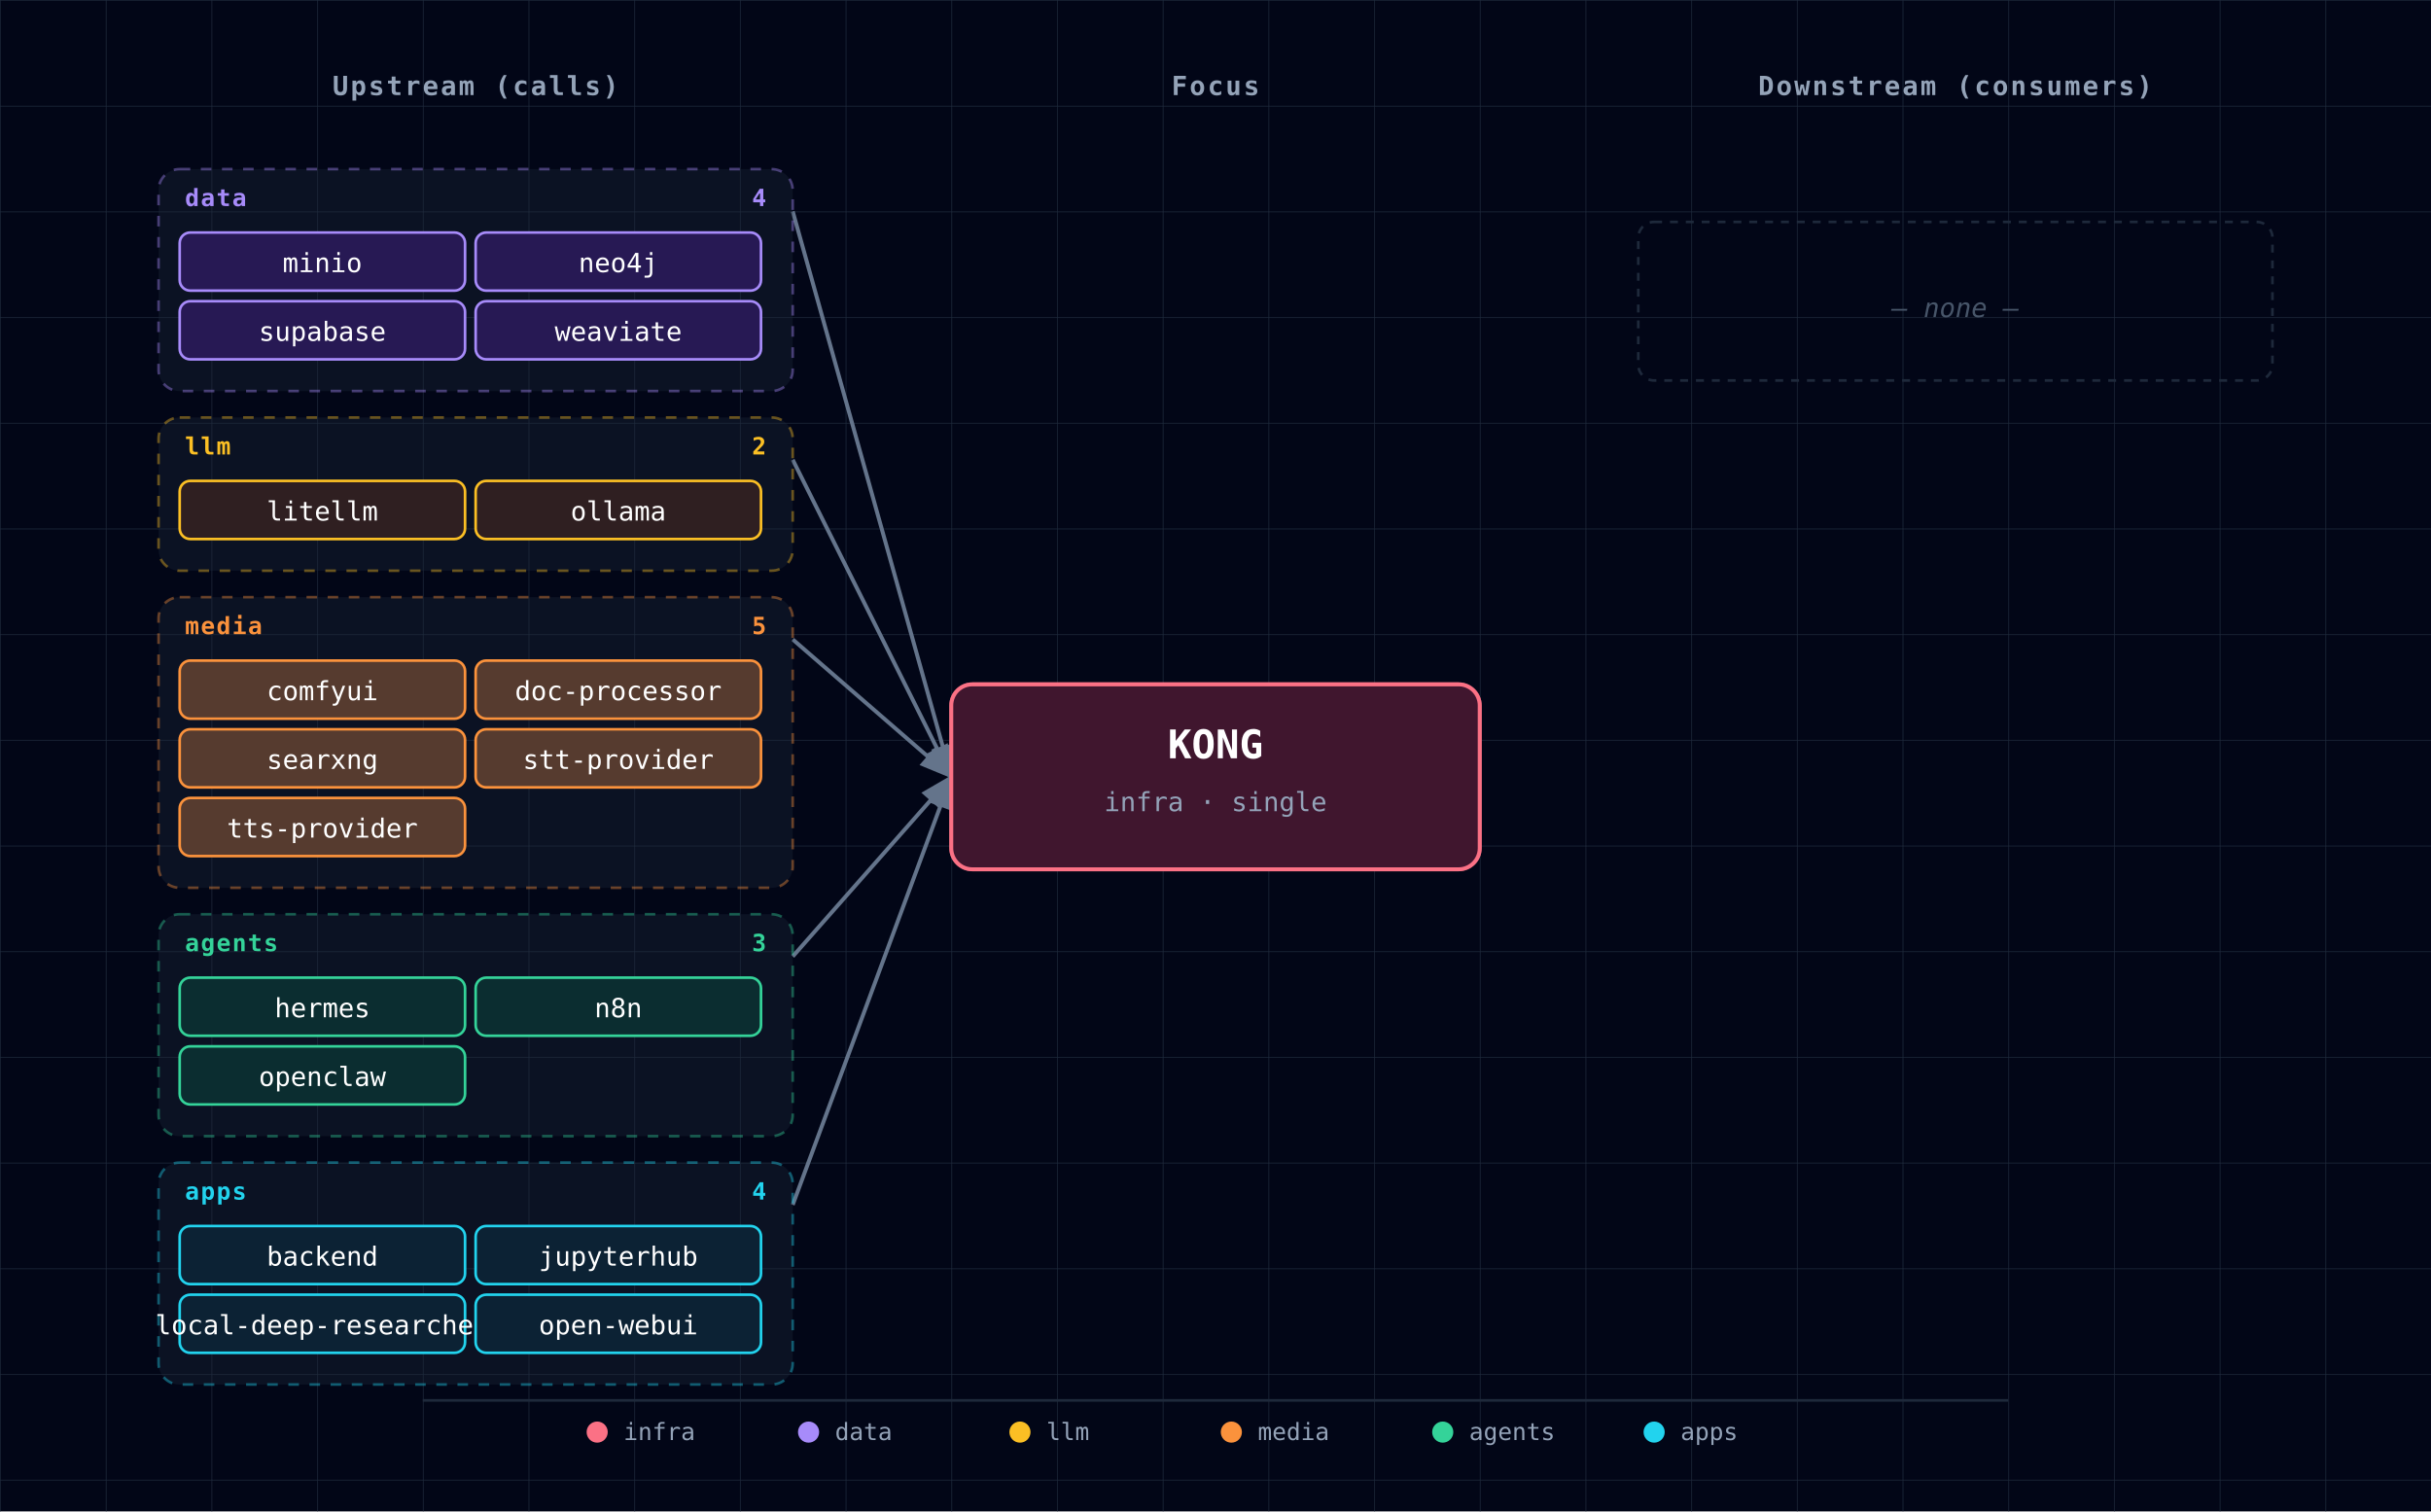
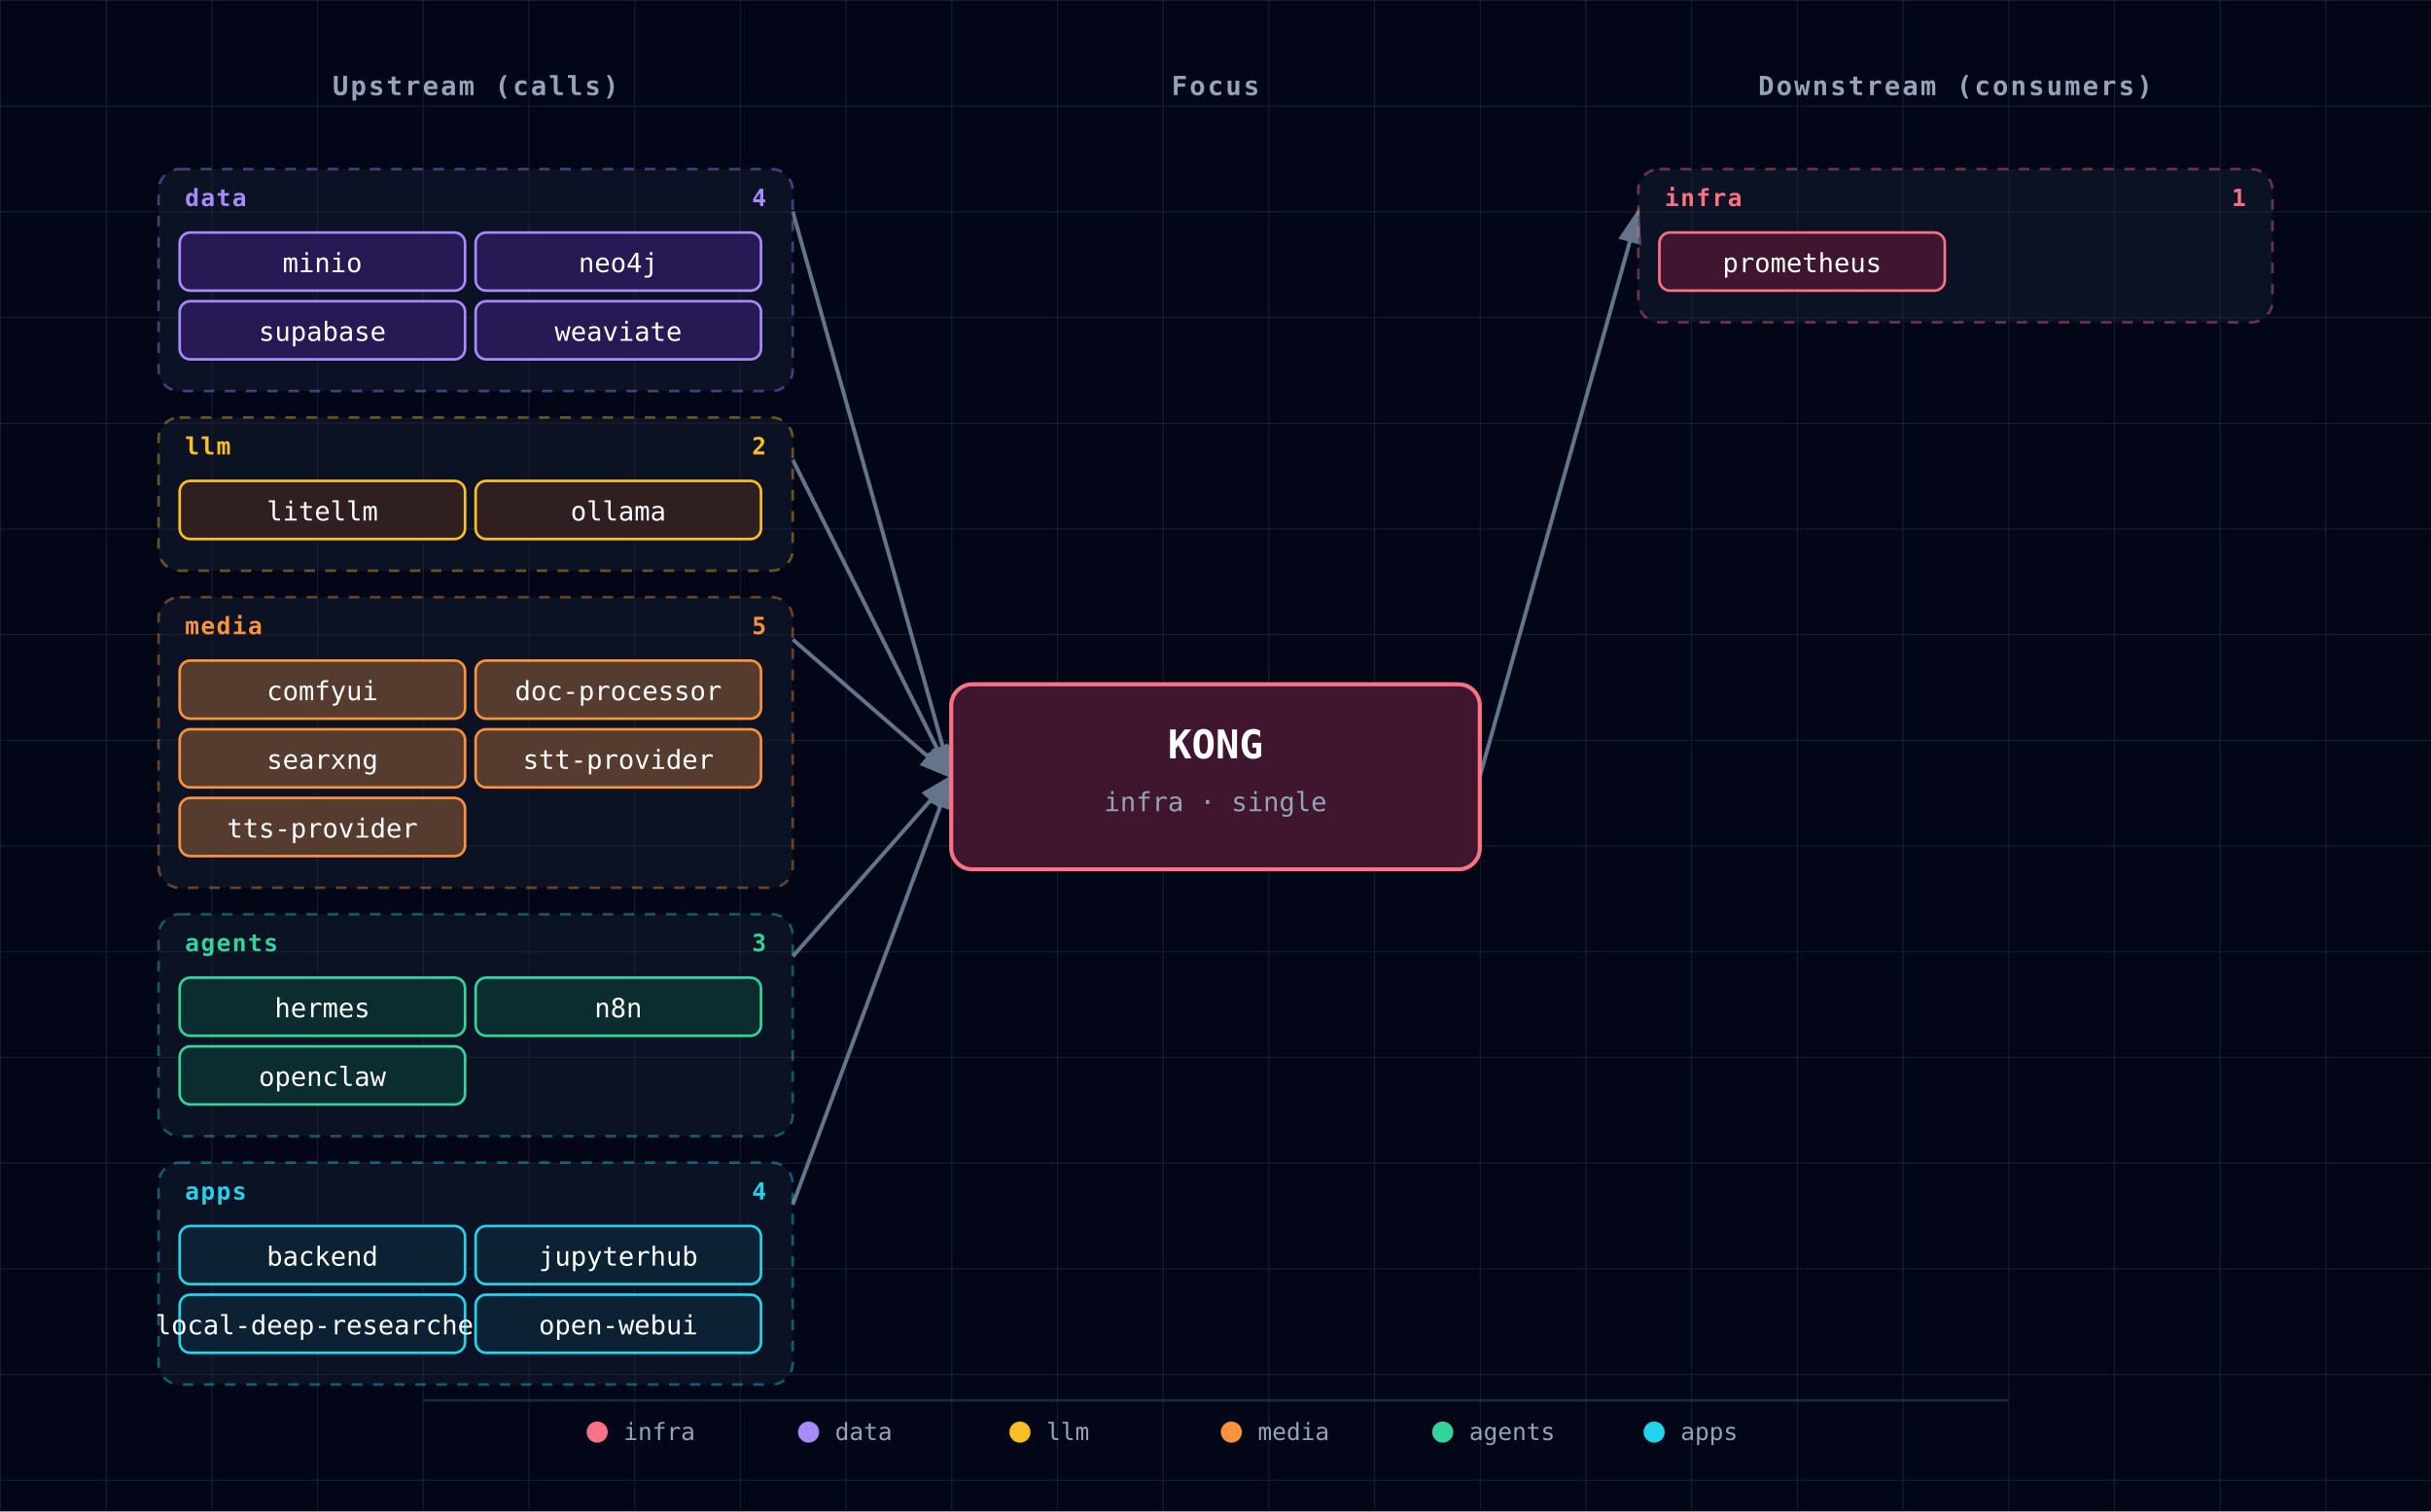
<svg xmlns="http://www.w3.org/2000/svg" viewBox="0 0 920 572" font-family="'JetBrains Mono', 'Fira Code', Menlo, Consolas, monospace">
  <defs>
    <pattern id="grid" width="40" height="40" patternUnits="userSpaceOnUse">
      <path d="M 40 0 L 0 0 0 40" fill="none" stroke="#1e293b" stroke-width="0.5" />
    </pattern>
    <marker id="arrowhead" markerWidth="9" markerHeight="6" refX="8" refY="3" orient="auto">
      <polygon points="0 0, 9 3, 0 6" fill="#64748b" />
    </marker>
    <filter id="focus-glow" x="-50%" y="-50%" width="200%" height="200%">
      <feGaussianBlur in="SourceAlpha" stdDeviation="6" />
      <feFlood flood-color="#fb7185" flood-opacity="0.6" />
      <feComposite in2="SourceAlpha" operator="in" />
      <feMerge>
        <feMergeNode />
        <feMergeNode in="SourceGraphic" />
      </feMerge>
    </filter>
  </defs>
  <rect width="920" height="572" fill="#020617" />
  <rect width="920" height="572" fill="url(#grid)" />
  <text x="180" y="36" fill="#94a3b8" font-size="10" font-weight="600" text-anchor="middle" letter-spacing="0.08em">Upstream (calls)</text>
  <text x="460" y="36" fill="#94a3b8" font-size="10" font-weight="600" text-anchor="middle" letter-spacing="0.08em">Focus</text>
  <text x="740" y="36" fill="#94a3b8" font-size="10" font-weight="600" text-anchor="middle" letter-spacing="0.08em">Downstream (consumers)</text>
  <line x1="300" y1="80" x2="360" y2="294" stroke="#64748b" stroke-width="1.5" marker-end="url(#arrowhead)" />
  <line x1="300" y1="174" x2="360" y2="294" stroke="#64748b" stroke-width="1.5" marker-end="url(#arrowhead)" />
  <line x1="300" y1="242" x2="360" y2="294" stroke="#64748b" stroke-width="1.5" marker-end="url(#arrowhead)" />
  <line x1="300" y1="362" x2="360" y2="294" stroke="#64748b" stroke-width="1.5" marker-end="url(#arrowhead)" />
  <line x1="300" y1="456" x2="360" y2="294" stroke="#64748b" stroke-width="1.5" marker-end="url(#arrowhead)" />
+   <line x1="560" y1="294" x2="620" y2="80" stroke="#64748b" stroke-width="1.5" marker-end="url(#arrowhead)" />
  <g>
    <g class="cluster">
      <rect x="60" y="64" width="240" height="84" rx="8" fill="rgba(30,41,59,0.35)" stroke="#a78bfa" stroke-width="1" stroke-dasharray="4,4" stroke-opacity="0.4" />
      <text x="70" y="78" fill="#a78bfa" font-size="9" font-weight="700" text-anchor="start" style="letter-spacing:0.06em;text-transform:uppercase;">data</text>
      <text x="290" y="78" fill="#a78bfa" font-size="9" font-weight="600" text-anchor="end">4</text>
    </g>
    <g>
      <rect x="68" y="88" width="108" height="22" rx="4" fill="#0f172a" />
      <rect x="68" y="88" width="108" height="22" rx="4" fill="rgba(76, 29, 149, 0.4)" stroke="#a78bfa" stroke-width="1" />
      <text x="122" y="103" fill="white" font-size="10" text-anchor="middle">minio</text>
    </g>
    <g>
      <rect x="180" y="88" width="108" height="22" rx="4" fill="#0f172a" />
      <rect x="180" y="88" width="108" height="22" rx="4" fill="rgba(76, 29, 149, 0.4)" stroke="#a78bfa" stroke-width="1" />
      <text x="234" y="103" fill="white" font-size="10" text-anchor="middle">neo4j</text>
    </g>
    <g>
      <rect x="68" y="114" width="108" height="22" rx="4" fill="#0f172a" />
      <rect x="68" y="114" width="108" height="22" rx="4" fill="rgba(76, 29, 149, 0.4)" stroke="#a78bfa" stroke-width="1" />
      <text x="122" y="129" fill="white" font-size="10" text-anchor="middle">supabase</text>
    </g>
    <g>
      <rect x="180" y="114" width="108" height="22" rx="4" fill="#0f172a" />
      <rect x="180" y="114" width="108" height="22" rx="4" fill="rgba(76, 29, 149, 0.4)" stroke="#a78bfa" stroke-width="1" />
      <text x="234" y="129" fill="white" font-size="10" text-anchor="middle">weaviate</text>
    </g>
    <g class="cluster">
      <rect x="60" y="158" width="240" height="58" rx="8" fill="rgba(30,41,59,0.35)" stroke="#fbbf24" stroke-width="1" stroke-dasharray="4,4" stroke-opacity="0.4" />
      <text x="70" y="172" fill="#fbbf24" font-size="9" font-weight="700" text-anchor="start" style="letter-spacing:0.06em;text-transform:uppercase;">llm</text>
      <text x="290" y="172" fill="#fbbf24" font-size="9" font-weight="600" text-anchor="end">2</text>
    </g>
    <g>
      <rect x="68" y="182" width="108" height="22" rx="4" fill="#0f172a" />
      <rect x="68" y="182" width="108" height="22" rx="4" fill="rgba(120, 53, 15, 0.3)" stroke="#fbbf24" stroke-width="1" />
      <text x="122" y="197" fill="white" font-size="10" text-anchor="middle">litellm</text>
    </g>
    <g>
      <rect x="180" y="182" width="108" height="22" rx="4" fill="#0f172a" />
      <rect x="180" y="182" width="108" height="22" rx="4" fill="rgba(120, 53, 15, 0.3)" stroke="#fbbf24" stroke-width="1" />
      <text x="234" y="197" fill="white" font-size="10" text-anchor="middle">ollama</text>
    </g>
    <g class="cluster">
      <rect x="60" y="226" width="240" height="110" rx="8" fill="rgba(30,41,59,0.35)" stroke="#fb923c" stroke-width="1" stroke-dasharray="4,4" stroke-opacity="0.4" />
      <text x="70" y="240" fill="#fb923c" font-size="9" font-weight="700" text-anchor="start" style="letter-spacing:0.06em;text-transform:uppercase;">media</text>
      <text x="290" y="240" fill="#fb923c" font-size="9" font-weight="600" text-anchor="end">5</text>
    </g>
    <g>
      <rect x="68" y="250" width="108" height="22" rx="4" fill="#0f172a" />
      <rect x="68" y="250" width="108" height="22" rx="4" fill="rgba(251, 146, 60, 0.3)" stroke="#fb923c" stroke-width="1" />
      <text x="122" y="265" fill="white" font-size="10" text-anchor="middle">comfyui</text>
    </g>
    <g>
      <rect x="180" y="250" width="108" height="22" rx="4" fill="#0f172a" />
      <rect x="180" y="250" width="108" height="22" rx="4" fill="rgba(251, 146, 60, 0.3)" stroke="#fb923c" stroke-width="1" />
      <text x="234" y="265" fill="white" font-size="10" text-anchor="middle">doc-processor</text>
    </g>
    <g>
      <rect x="68" y="276" width="108" height="22" rx="4" fill="#0f172a" />
      <rect x="68" y="276" width="108" height="22" rx="4" fill="rgba(251, 146, 60, 0.3)" stroke="#fb923c" stroke-width="1" />
      <text x="122" y="291" fill="white" font-size="10" text-anchor="middle">searxng</text>
    </g>
    <g>
      <rect x="180" y="276" width="108" height="22" rx="4" fill="#0f172a" />
      <rect x="180" y="276" width="108" height="22" rx="4" fill="rgba(251, 146, 60, 0.3)" stroke="#fb923c" stroke-width="1" />
      <text x="234" y="291" fill="white" font-size="10" text-anchor="middle">stt-provider</text>
    </g>
    <g>
      <rect x="68" y="302" width="108" height="22" rx="4" fill="#0f172a" />
      <rect x="68" y="302" width="108" height="22" rx="4" fill="rgba(251, 146, 60, 0.3)" stroke="#fb923c" stroke-width="1" />
      <text x="122" y="317" fill="white" font-size="10" text-anchor="middle">tts-provider</text>
    </g>
    <g class="cluster">
      <rect x="60" y="346" width="240" height="84" rx="8" fill="rgba(30,41,59,0.35)" stroke="#34d399" stroke-width="1" stroke-dasharray="4,4" stroke-opacity="0.4" />
      <text x="70" y="360" fill="#34d399" font-size="9" font-weight="700" text-anchor="start" style="letter-spacing:0.06em;text-transform:uppercase;">agents</text>
      <text x="290" y="360" fill="#34d399" font-size="9" font-weight="600" text-anchor="end">3</text>
    </g>
    <g>
      <rect x="68" y="370" width="108" height="22" rx="4" fill="#0f172a" />
      <rect x="68" y="370" width="108" height="22" rx="4" fill="rgba(6, 78, 59, 0.4)" stroke="#34d399" stroke-width="1" />
      <text x="122" y="385" fill="white" font-size="10" text-anchor="middle">hermes</text>
    </g>
    <g>
      <rect x="180" y="370" width="108" height="22" rx="4" fill="#0f172a" />
      <rect x="180" y="370" width="108" height="22" rx="4" fill="rgba(6, 78, 59, 0.4)" stroke="#34d399" stroke-width="1" />
      <text x="234" y="385" fill="white" font-size="10" text-anchor="middle">n8n</text>
    </g>
    <g>
      <rect x="68" y="396" width="108" height="22" rx="4" fill="#0f172a" />
      <rect x="68" y="396" width="108" height="22" rx="4" fill="rgba(6, 78, 59, 0.4)" stroke="#34d399" stroke-width="1" />
      <text x="122" y="411" fill="white" font-size="10" text-anchor="middle">openclaw</text>
    </g>
    <g class="cluster">
      <rect x="60" y="440" width="240" height="84" rx="8" fill="rgba(30,41,59,0.35)" stroke="#22d3ee" stroke-width="1" stroke-dasharray="4,4" stroke-opacity="0.4" />
      <text x="70" y="454" fill="#22d3ee" font-size="9" font-weight="700" text-anchor="start" style="letter-spacing:0.06em;text-transform:uppercase;">apps</text>
      <text x="290" y="454" fill="#22d3ee" font-size="9" font-weight="600" text-anchor="end">4</text>
    </g>
    <g>
      <rect x="68" y="464" width="108" height="22" rx="4" fill="#0f172a" />
      <rect x="68" y="464" width="108" height="22" rx="4" fill="rgba(8, 51, 68, 0.4)" stroke="#22d3ee" stroke-width="1" />
      <text x="122" y="479" fill="white" font-size="10" text-anchor="middle">backend</text>
    </g>
    <g>
      <rect x="180" y="464" width="108" height="22" rx="4" fill="#0f172a" />
      <rect x="180" y="464" width="108" height="22" rx="4" fill="rgba(8, 51, 68, 0.4)" stroke="#22d3ee" stroke-width="1" />
      <text x="234" y="479" fill="white" font-size="10" text-anchor="middle">jupyterhub</text>
    </g>
    <g>
      <rect x="68" y="490" width="108" height="22" rx="4" fill="#0f172a" />
      <rect x="68" y="490" width="108" height="22" rx="4" fill="rgba(8, 51, 68, 0.4)" stroke="#22d3ee" stroke-width="1" />
      <text x="122" y="505" fill="white" font-size="10" text-anchor="middle">local-deep-researcher</text>
    </g>
    <g>
      <rect x="180" y="490" width="108" height="22" rx="4" fill="#0f172a" />
      <rect x="180" y="490" width="108" height="22" rx="4" fill="rgba(8, 51, 68, 0.4)" stroke="#22d3ee" stroke-width="1" />
      <text x="234" y="505" fill="white" font-size="10" text-anchor="middle">open-webui</text>
    </g>
  </g>
  <g>
-     <rect x="620" y="84" width="240" height="60" rx="6" fill="none" stroke="#1e293b" stroke-width="1" stroke-dasharray="3,3" />
-     <text x="740" y="120" fill="#475569" font-size="10" font-style="italic" text-anchor="middle">— none —</text>
+     <g class="cluster">
+       <rect x="620" y="64" width="240" height="58" rx="8" fill="rgba(30,41,59,0.35)" stroke="#fb7185" stroke-width="1" stroke-dasharray="4,4" stroke-opacity="0.4" />
+       <text x="630" y="78" fill="#fb7185" font-size="9" font-weight="700" text-anchor="start" style="letter-spacing:0.06em;text-transform:uppercase;">infra</text>
+       <text x="850" y="78" fill="#fb7185" font-size="9" font-weight="600" text-anchor="end">1</text>
+     </g>
+     <g>
+       <rect x="628" y="88" width="108" height="22" rx="4" fill="#0f172a" />
+       <rect x="628" y="88" width="108" height="22" rx="4" fill="rgba(136, 19, 55, 0.4)" stroke="#fb7185" stroke-width="1" />
+       <text x="682" y="103" fill="white" font-size="10" text-anchor="middle">prometheus</text>
+     </g>
  </g>
  <g class="focus" filter="url(#focus-glow)">
    <rect x="360" y="259" width="200" height="70" rx="8" fill="#0f172a" />
    <rect x="360" y="259" width="200" height="70" rx="8" fill="rgba(136, 19, 55, 0.4)" stroke="#fb7185" stroke-width="1.5" />
    <text x="460" y="287" fill="white" font-size="15" font-weight="700" text-anchor="middle">KONG</text>
    <text x="460" y="307" fill="#94a3b8" font-size="10" text-anchor="middle">infra · single</text>
  </g>
  <g class="legend">
    <line x1="160" y1="530" x2="760" y2="530" stroke="#1e293b" stroke-width="1" />
    <circle cx="226" cy="542" r="4" fill="#fb7185" />
    <text x="236" y="545" fill="#94a3b8" font-size="9" font-weight="400" text-anchor="start">infra</text>
    <circle cx="306" cy="542" r="4" fill="#a78bfa" />
    <text x="316" y="545" fill="#94a3b8" font-size="9" font-weight="400" text-anchor="start">data</text>
    <circle cx="386" cy="542" r="4" fill="#fbbf24" />
    <text x="396" y="545" fill="#94a3b8" font-size="9" font-weight="400" text-anchor="start">llm</text>
    <circle cx="466" cy="542" r="4" fill="#fb923c" />
    <text x="476" y="545" fill="#94a3b8" font-size="9" font-weight="400" text-anchor="start">media</text>
    <circle cx="546" cy="542" r="4" fill="#34d399" />
    <text x="556" y="545" fill="#94a3b8" font-size="9" font-weight="400" text-anchor="start">agents</text>
    <circle cx="626" cy="542" r="4" fill="#22d3ee" />
    <text x="636" y="545" fill="#94a3b8" font-size="9" font-weight="400" text-anchor="start">apps</text>
  </g>
</svg>
